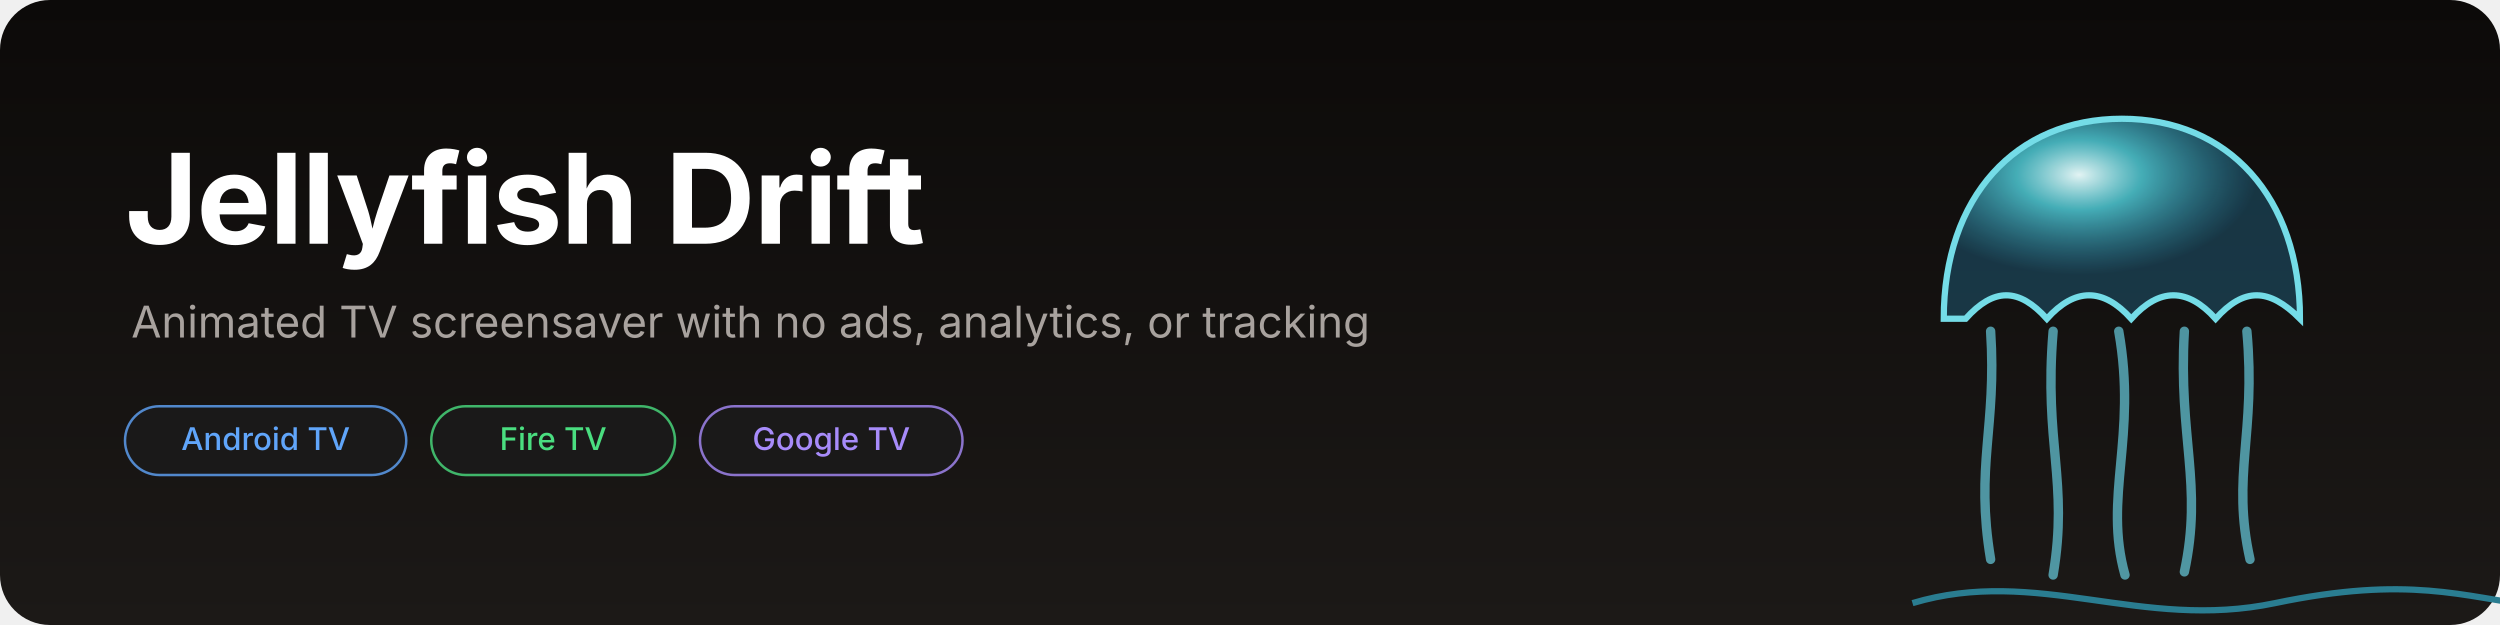
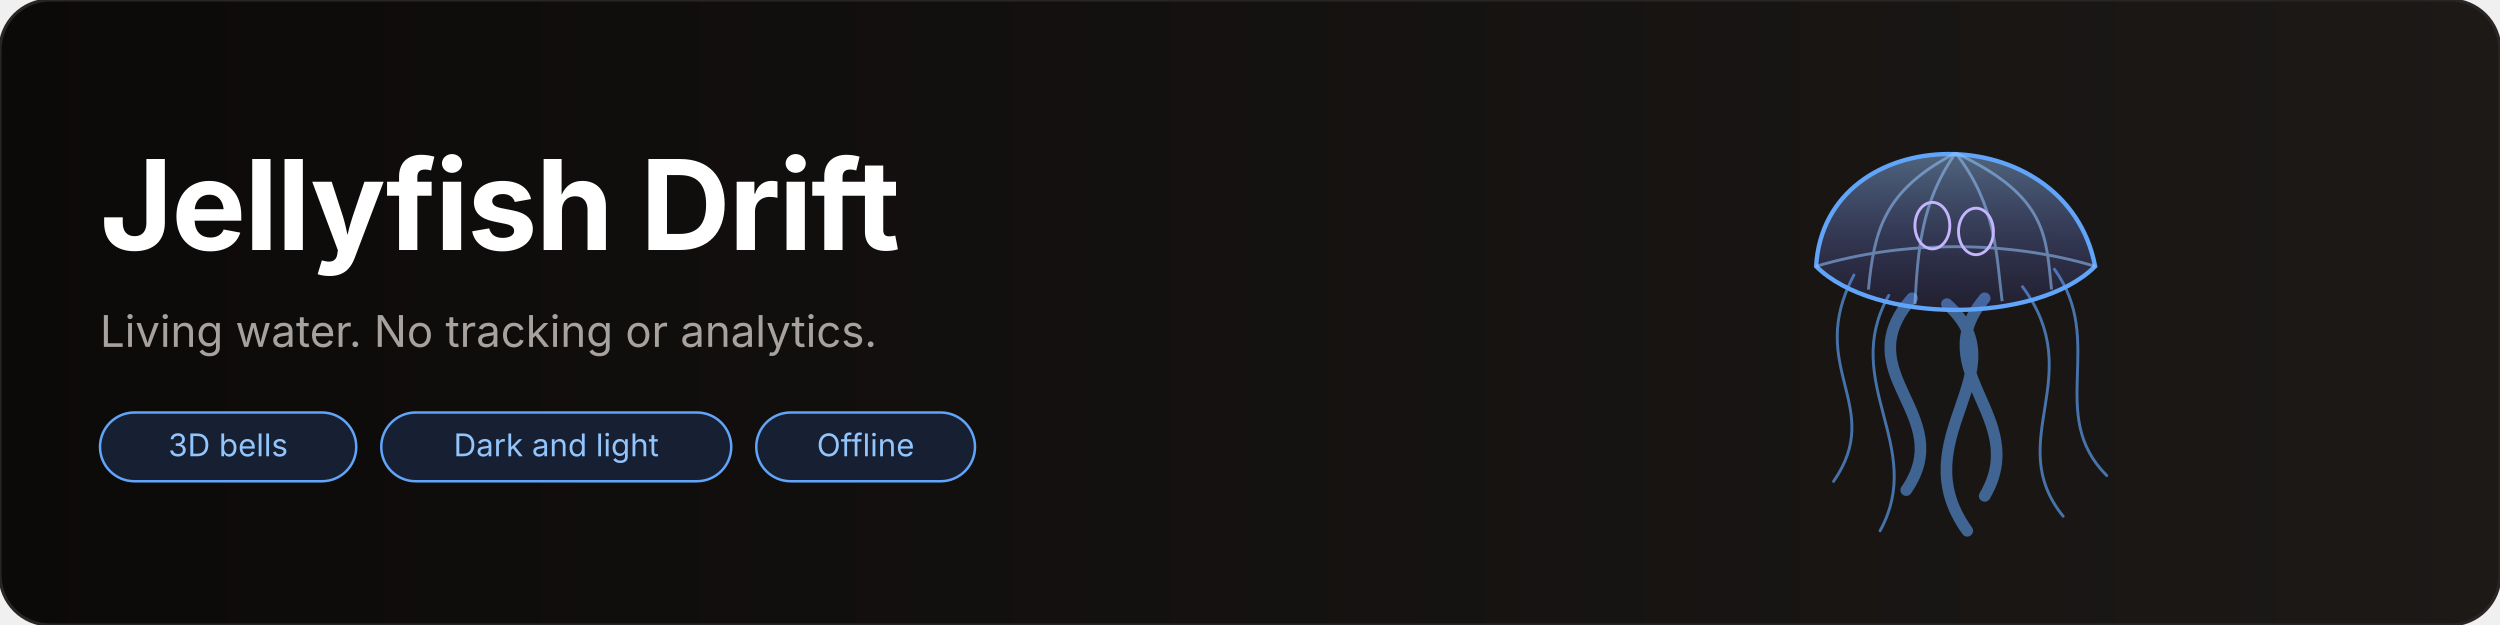
- <svg xmlns="http://www.w3.org/2000/svg" viewBox="0 0 800 200" role="img" aria-labelledby="title desc">
+ <svg xmlns="http://www.w3.org/2000/svg" width="800" height="200" viewBox="0 0 800 200" role="img" aria-label="Jellyfish Drift: no tracking or analytics">
+   <style>
+ @keyframes drift{0%,100%{transform:translate(0,0) rotate(-4deg)}50%{transform:translate(7px,-12px) rotate(5deg)}}
+ @keyframes breathe{0%,100%{transform:scale(1,1)}34%{transform:scale(.86,1.12)}65%{transform:scale(.99,1.01)}}
+ @keyframes trailing{0%,100%{transform:skewX(-5deg)}50%{transform:skewX(6deg)}}
+ .jelly{animation:drift 7.5s ease-in-out infinite;transform-box:fill-box;transform-origin:center}
+ .bell{animation:breathe 3.7s ease-in-out infinite;transform-box:fill-box;transform-origin:center}
+ .arms{animation:trailing 5.5s ease-in-out infinite;transform-box:fill-box;transform-origin:top center}
+ @media(prefers-reduced-motion:reduce){.jelly,.bell,.arms{animation:none}}
+ </style>
  <defs>
-     <linearGradient id="water" x2="0" y2="1">
+     <linearGradient id="night">
      <stop stop-color="#0c0a09" />
      <stop offset="1" stop-color="#1c1917" />
    </linearGradient>
-     <radialGradient id="bell" cx="38%" cy="28%">
-       <stop stop-color="#edffff" stop-opacity=".95" />
-       <stop offset=".35" stop-color="#50d0dc" stop-opacity=".82" />
-       <stop offset="1" stop-color="#227eaa" stop-opacity=".35" />
-     </radialGradient>
+     <linearGradient id="gel" x2="0" y2="1">
+       <stop stop-color="#93c5fd" stop-opacity=".45" />
+       <stop offset="1" stop-color="#6366f1" stop-opacity=".12" />
+     </linearGradient>
  </defs>
-   <rect width="800" height="200" rx="16" fill="url(#water)" />
-   <text x="40" y="78" fill="#fff" font-family="system-ui,-apple-system,'Segoe UI',sans-serif" font-size="40" font-weight="700" letter-spacing="-.5">Jellyfish Drift</text>
-   <text x="42" y="108" fill="#a8a29e" font-family="system-ui,-apple-system,'Segoe UI',sans-serif" font-size="14">Animated TV screensaver with no ads, analytics, or tracking</text>
-   <g font-family="system-ui,-apple-system,'Segoe UI',sans-serif" font-size="10" font-weight="500" text-anchor="middle">
-     <rect x="40" y="130" width="90" height="22" rx="11" fill="#1a1a1a" opacity=".8" stroke="#60a5fa" stroke-width=".8" />
-     <text x="85" y="144" fill="#60a5fa">Android TV</text>
-     <rect x="138" y="130" width="78" height="22" rx="11" fill="#1a1a1a" opacity=".8" stroke="#4ade80" stroke-width=".8" />
-     <text x="177" y="144" fill="#4ade80">Fire TV</text>
-     <rect x="224" y="130" width="84" height="22" rx="11" fill="#1a1a1a" opacity=".8" stroke="#a78bfa" stroke-width=".8" />
-     <text x="266" y="144" fill="#a78bfa">Google TV</text>
+   <rect width="800" height="200" rx="16" fill="url(#night)" stroke="#292524" />
+   <g font-family="system-ui, -apple-system, 'Segoe UI', sans-serif">
+     <text x="32" y="80" font-size="40" font-weight="700" letter-spacing="-.5" fill="#fff">Jellyfish Drift</text>
+     <text x="32" y="111" font-size="14" fill="#a8a29e">Living water. No tracking or analytics.</text>
+     <rect x="32" y="132" width="82" height="22" rx="11" fill="#172033" stroke="#60a5fa" stroke-width=".8" />
+     <text x="73.0" y="146" fill="#93c5fd" font-size="10" text-anchor="middle">3D bells</text>
+     <rect x="122" y="132" width="112" height="22" rx="11" fill="#172033" stroke="#60a5fa" stroke-width=".8" />
+     <text x="178.0" y="146" fill="#93c5fd" font-size="10" text-anchor="middle">Dark and light</text>
+     <rect x="242" y="132" width="70" height="22" rx="11" fill="#172033" stroke="#60a5fa" stroke-width=".8" />
+     <text x="277.0" y="146" fill="#93c5fd" font-size="10" text-anchor="middle">Offline</text>
  </g>
-   <g transform="translate(612 24)">
-     <path d="M10 78C10 39 33 14 67 14s57 25 57 64c-10-10-18-10-27 0-9-10-18-10-27 0-9-10-18-10-27 0-9-10-17-10-26 0Z" fill="url(#bell)" stroke="#74dce7" stroke-width="2" />
-     <path d="M25 82c2 31-5 43 0 73M45 82c-3 36 5 48 0 78M66 82c6 34-5 53 2 78M87 82c-2 34 6 49 0 77M107 82c3 33-5 46 1 73" fill="none" stroke="#64c6d8" stroke-opacity=".72" stroke-width="3" stroke-linecap="round" />
-     <path d="M0 169c40-12 73 9 116 0s60-2 84 1" fill="none" stroke="#2a7d91" stroke-width="2" />
+   <g transform="translate(570 35) scale(0.93)">
+     <g class="jelly">
+       <g class="arms" fill="none" stroke="#60a5fa" stroke-linecap="round">
+         <path d="M45 65 C22 91 61 105 43 131 M57 67 C83 90 41 113 64 145 M70 65 C49 90 86 106 70 133" stroke-width="4" opacity=".55" />
+         <path d="M25 57 C8 89 36 102 18 128 M37 64 C20 94 50 116 34 145 M83 61 C106 92 76 114 97 140 M94 55 C112 80 91 105 112 126" opacity=".65" />
+       </g>
+       <g class="bell">
+         <path d="M12 54 C15 3 98 2 108 54 C88 74 32 74 12 54Z" fill="url(#gel)" stroke="#60a5fa" stroke-width="1.5" />
+         <path d="M12 54 C42 45 78 45 108 54 M60 15 C35 28 32 42 30 62 M60 15 C48 32 47 49 46 67 M60 15 C74 33 74 50 76 66 M60 15 C92 30 91 44 93 62" fill="none" stroke="#93c5fd" opacity=".55" />
+         <ellipse cx="52" cy="40" rx="6" ry="8" fill="none" stroke="#c4b5fd" />
+         <ellipse cx="67" cy="42" rx="6" ry="8" fill="none" stroke="#c4b5fd" />
+       </g>
+     </g>
  </g>
</svg>
